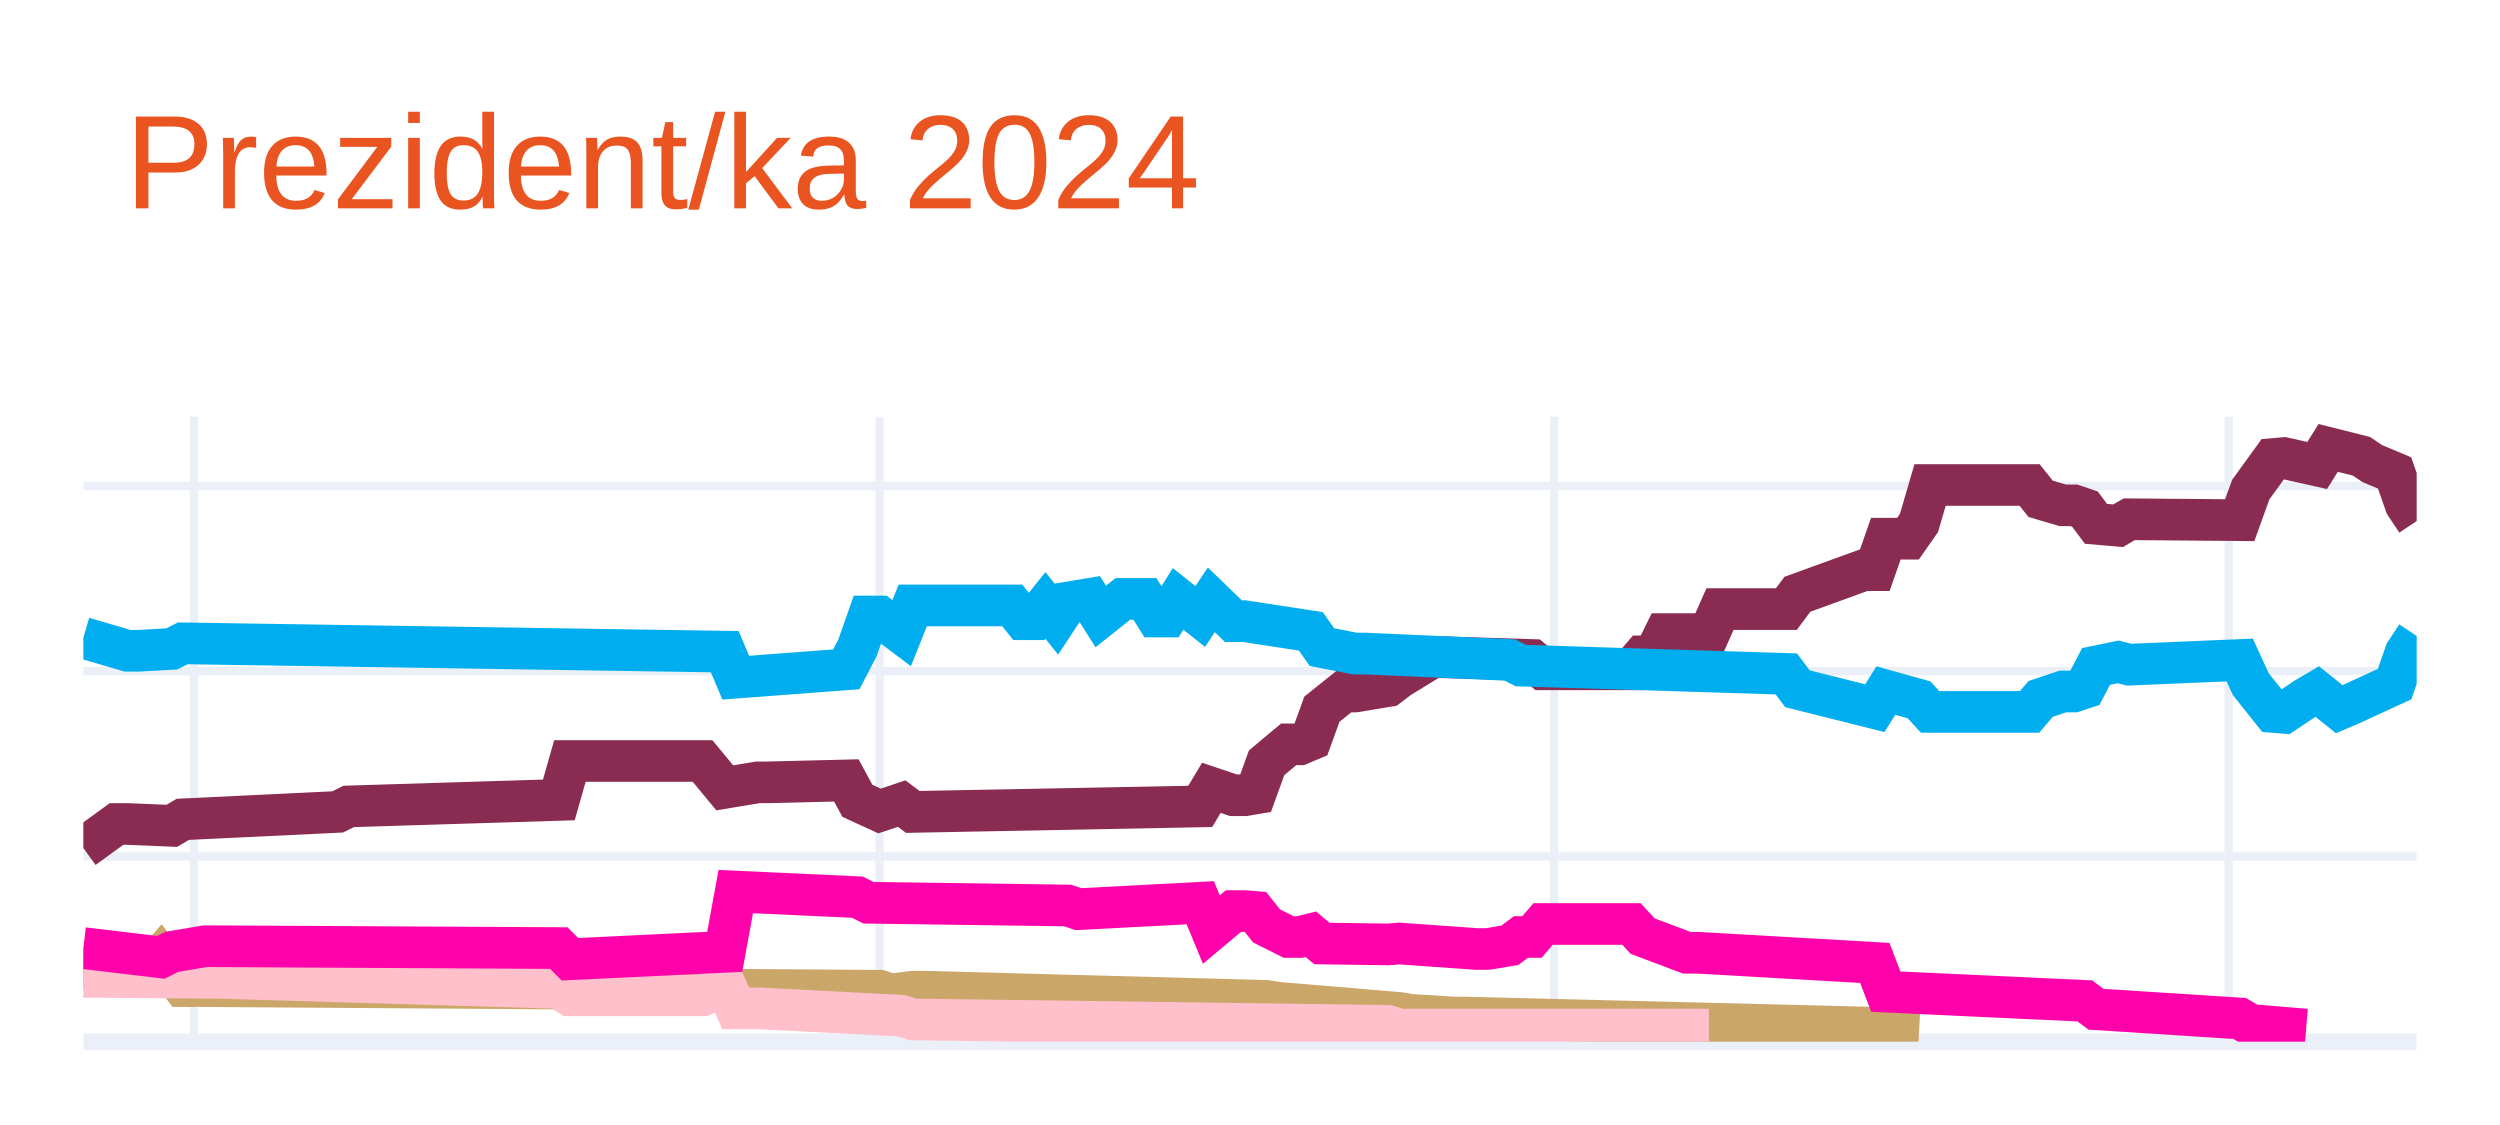
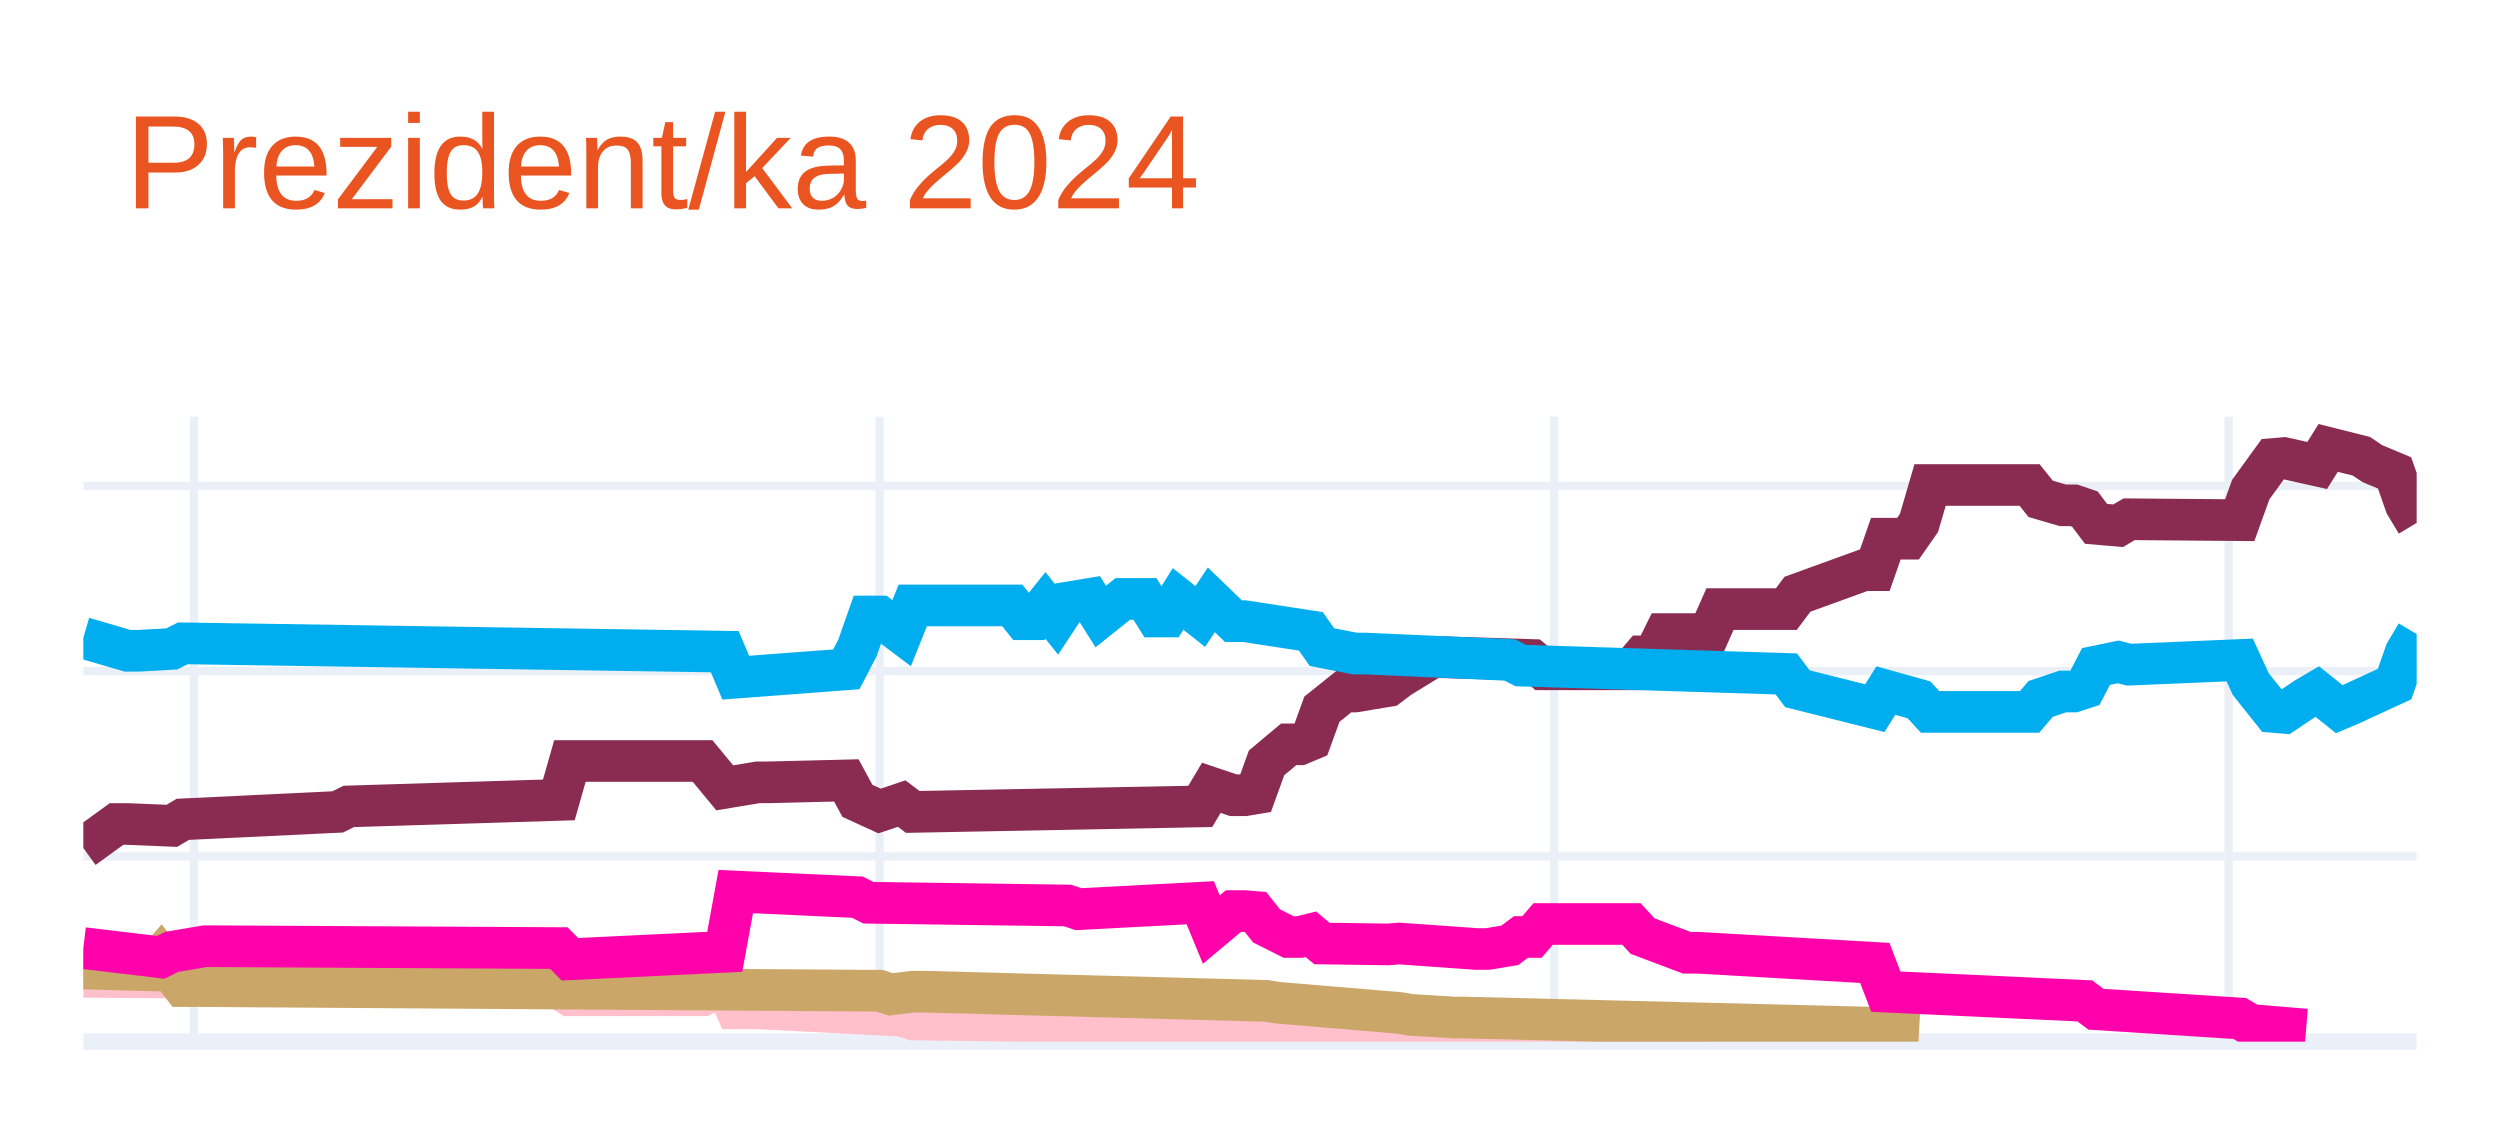
<svg xmlns="http://www.w3.org/2000/svg" class="main-svg" width="300" height="135" style="" viewBox="0 0 300 135">
  <rect x="0" y="0" width="300" height="135" style="fill: rgb(255, 255, 255); fill-opacity: 1;" />
-   <defs id="defs-a2ae0b">
+   <defs id="defs-e94aec">
    <g class="clips">
-       <clipPath id="clipa2ae0bxyplot" class="plotclip">
+       <clipPath id="clipe94aecxyplot" class="plotclip">
        <rect width="280" height="75" />
      </clipPath>
-       <clipPath class="axesclip" id="clipa2ae0bx">
+       <clipPath class="axesclip" id="clipe94aecx">
        <rect x="10" y="0" width="280" height="135" />
      </clipPath>
-       <clipPath class="axesclip" id="clipa2ae0by">
+       <clipPath class="axesclip" id="clipe94aecy">
        <rect x="0" y="50" width="300" height="75" />
      </clipPath>
-       <clipPath class="axesclip" id="clipa2ae0bxy">
+       <clipPath class="axesclip" id="clipe94aecxy">
        <rect x="10" y="50" width="280" height="75" />
      </clipPath>
    </g>
    <g class="gradients" />
    <g class="patterns" />
  </defs>
  <g class="bglayer" />
  <g class="layer-below">
    <g class="imagelayer" />
    <g class="shapelayer" />
  </g>
  <g class="cartesianlayer">
    <g class="subplot xy">
      <g class="layer-subplot">
        <g class="shapelayer" />
        <g class="imagelayer" />
      </g>
      <g class="minor-gridlayer">
        <g class="x" />
        <g class="y" />
      </g>
      <g class="gridlayer">
        <g class="x">
          <path class="xgrid crisp" transform="translate(23.27,0)" d="M0,50v75" style="stroke: rgb(235, 240, 248); stroke-opacity: 1; stroke-width: 1px;" />
          <path class="xgrid crisp" transform="translate(105.55,0)" d="M0,50v75" style="stroke: rgb(235, 240, 248); stroke-opacity: 1; stroke-width: 1px;" />
          <path class="xgrid crisp" transform="translate(186.49,0)" d="M0,50v75" style="stroke: rgb(235, 240, 248); stroke-opacity: 1; stroke-width: 1px;" />
          <path class="xgrid crisp" transform="translate(267.44,0)" d="M0,50v75" style="stroke: rgb(235, 240, 248); stroke-opacity: 1; stroke-width: 1px;" />
        </g>
        <g class="y">
          <path class="ygrid crisp" transform="translate(0,102.77)" d="M10,0h280" style="stroke: rgb(235, 240, 248); stroke-opacity: 1; stroke-width: 1px;" />
          <path class="ygrid crisp" transform="translate(0,80.54)" d="M10,0h280" style="stroke: rgb(235, 240, 248); stroke-opacity: 1; stroke-width: 1px;" />
          <path class="ygrid crisp" transform="translate(0,58.31)" d="M10,0h280" style="stroke: rgb(235, 240, 248); stroke-opacity: 1; stroke-width: 1px;" />
        </g>
      </g>
      <g class="zerolinelayer">
        <path class="yzl zl crisp" transform="translate(0,125)" d="M10,0h280" style="stroke: rgb(235, 240, 248); stroke-opacity: 1; stroke-width: 2px;" />
      </g>
      <path class="xlines-below" />
      <path class="ylines-below" />
      <g class="overlines-below" />
      <g class="xaxislayer-below" />
      <g class="yaxislayer-below" />
      <g class="overaxes-below" />
-       <g class="plot" transform="translate(10,50)" clip-path="url(#clipa2ae0bxyplot)">
+       <g class="plot" transform="translate(10,50)" clip-path="url(#clipe94aecxyplot)">
        <g class="scatterlayer mlayer">
-           <g class="trace scatter tracec361cc" style="stroke-miterlimit: 2; opacity: 1;">
+           <g class="trace scatter tracede8297" style="stroke-miterlimit: 2; opacity: 1;">
            <g class="fills" />
            <g class="errorbars" />
            <g class="lines">
-               <path class="js-line" d="M0,51.77L3.98,48.88L5.31,48.88L10.62,49.1L11.94,48.32L30.52,47.43L31.85,46.77L57.06,45.99L58.39,41.32L74.31,41.32L76.97,44.54L80.95,43.88L82.27,43.88L91.56,43.65L92.89,46.1L95.55,47.32L96.87,46.88L98.2,46.43L99.53,47.43L134.03,46.77L135.36,44.54L138.01,45.43L139.34,45.43L140.66,45.21L141.99,41.54L144.64,39.32L145.97,39.32L147.3,38.76L148.63,35.1L151.28,32.98L152.61,32.98L156.59,32.32L157.91,31.32L161.9,28.87L163.22,28.87L173.84,29.2L175.17,30.32L185.78,30.32L187.11,28.76L188.44,28.76L189.76,26.09L195.07,26.09L196.4,23.09L204.36,23.09L205.69,21.31L213.65,18.42L214.98,18.42L216.3,14.64L217.63,14.64L218.96,14.64L220.28,12.75L221.61,8.2L222.94,8.2L233.55,8.2L234.88,9.86L237.54,10.64L238.86,10.64L240.19,11.09L241.52,12.86L244.17,13.09L245.5,12.31L258.77,12.42L260.09,8.75L262.75,5.08L264.08,4.97L268.06,5.86L269.38,3.75L273.36,4.75L274.69,5.64L277.35,6.75L278.67,10.53L280,12.53" style="vector-effect: none; fill: none; stroke: rgb(138, 44, 81); stroke-opacity: 1; stroke-width: 5px; opacity: 1;" />
+               <path class="js-line" d="M0,51.77L3.98,48.88L5.31,48.88L10.62,49.1L11.94,48.32L30.52,47.43L31.85,46.77L57.06,45.99L58.39,41.32L74.31,41.32L76.97,44.54L80.95,43.88L82.27,43.88L91.56,43.65L92.89,46.1L95.55,47.32L96.87,46.88L98.2,46.43L99.53,47.43L134.03,46.77L135.36,44.54L138.01,45.43L139.34,45.43L140.66,45.21L141.99,41.54L144.64,39.32L145.97,39.32L147.3,38.76L148.63,35.1L151.28,32.98L152.61,32.98L156.59,32.32L157.91,31.32L161.9,28.87L163.22,28.87L173.84,29.2L175.17,30.32L185.78,30.32L187.11,28.76L188.44,28.76L189.76,26.09L195.07,26.09L196.4,23.09L204.36,23.09L205.69,21.31L213.65,18.42L214.98,18.42L216.3,14.64L217.63,14.64L218.96,14.64L220.28,12.75L221.61,8.2L222.94,8.2L233.55,8.2L234.88,9.86L237.54,10.64L238.86,10.64L240.19,11.09L241.52,12.86L244.17,13.09L245.5,12.31L258.77,12.42L260.09,8.75L262.75,5.08L264.08,4.97L268.06,5.86L269.38,3.75L273.36,4.75L274.69,5.64L277.35,6.75L278.67,10.53L280,12.75" style="vector-effect: none; fill: none; stroke: rgb(138, 44, 81); stroke-opacity: 1; stroke-width: 5px; opacity: 1;" />
            </g>
            <g class="points" />
            <g class="text" />
          </g>
-           <g class="trace scatter trace4e4ba3" style="stroke-miterlimit: 2; opacity: 1;">
+           <g class="trace scatter trace5b4f59" style="stroke-miterlimit: 2; opacity: 1;">
            <g class="fills" />
            <g class="errorbars" />
            <g class="lines">
-               <path class="js-line" d="M0,26.54L5.31,28.09L6.64,28.09L10.62,27.87L11.94,27.2L76.97,28.2L78.29,31.32L91.56,30.32L92.89,27.76L94.22,23.98L95.55,23.98L98.2,25.98L99.53,22.65L111.47,22.65L112.8,24.31L114.12,24.31L115.45,22.65L116.78,24.31L118.1,22.31L120.76,21.87L122.09,23.98L124.74,21.87L126.07,21.87L127.39,21.87L128.72,23.98L130.05,23.98L131.37,21.87L134.03,23.98L135.36,21.98L138.01,24.54L139.34,24.54L147.3,25.76L148.63,27.65L152.61,28.43L153.93,28.43L171.18,29.2L172.51,29.87L204.36,30.87L205.69,32.65L214.98,34.98L216.3,32.87L220.28,33.98L221.61,35.43L233.55,35.43L234.88,33.87L237.54,32.98L238.86,32.98L240.19,32.54L241.52,29.98L244.17,29.43L245.5,29.76L258.77,29.2L260.09,32.09L262.75,35.43L264.08,35.54L266.73,33.76L268.06,32.98L270.71,35.1L272.04,34.54L277.35,32.09L278.67,28.32L280,26.31" style="vector-effect: none; fill: none; stroke: rgb(0, 174, 239); stroke-opacity: 1; stroke-width: 5px; opacity: 1;" />
+               <path class="js-line" d="M0,26.54L5.31,28.09L6.64,28.09L10.62,27.87L11.94,27.2L76.97,28.2L78.29,31.32L91.56,30.32L92.89,27.76L94.22,23.98L95.55,23.98L98.2,25.98L99.53,22.65L111.47,22.65L112.8,24.31L114.12,24.31L115.45,22.65L116.78,24.31L118.1,22.31L120.76,21.87L122.09,23.98L124.74,21.87L126.07,21.87L127.39,21.87L128.72,23.98L130.05,23.98L131.37,21.87L134.03,23.98L135.36,21.98L138.01,24.54L139.34,24.54L147.3,25.76L148.63,27.65L152.61,28.43L153.93,28.43L171.18,29.2L172.51,29.87L204.36,30.87L205.69,32.65L214.98,34.98L216.3,32.87L220.28,33.98L221.61,35.43L233.55,35.43L234.88,33.87L237.54,32.98L238.86,32.98L240.19,32.54L241.52,29.98L244.17,29.43L245.5,29.76L258.77,29.2L260.09,32.09L262.75,35.43L264.08,35.54L266.73,33.76L268.06,32.98L270.71,35.1L272.04,34.54L277.35,32.09L278.67,28.32L280,26.09" style="vector-effect: none; fill: none; stroke: rgb(0, 174, 239); stroke-opacity: 1; stroke-width: 5px; opacity: 1;" />
            </g>
            <g class="points" />
            <g class="text" />
          </g>
-           <g class="trace scatter tracefe6e99" style="stroke-miterlimit: 2; opacity: 1;">
+           <g class="trace scatter trace9ba115" style="stroke-miterlimit: 2; opacity: 1;">
+             <g class="fills" />
+             <g class="errorbars" />
+             <g class="lines">
+               <path class="js-line" d="M0,67.22L14.6,67.33L15.92,67.33L57.06,68.55L58.39,69.44L74.31,69.44L76.97,68.11L78.29,71L80.95,71L98.2,71.89L99.53,72.33L156.59,73.11L157.91,73.55L195.07,73.55" style="vector-effect: none; fill: none; stroke: rgb(255, 192, 203); stroke-opacity: 1; stroke-width: 5px; opacity: 1;" />
+             </g>
+             <g class="points" />
+             <g class="text" />
+           </g>
+           <g class="trace scatter tracef1c65c" style="stroke-miterlimit: 2; opacity: 1;">
            <g class="fills" />
            <g class="errorbars" />
            <g class="lines">
              <path class="js-line" d="M0,66.22L7.96,66.44L9.29,64.88L11.94,68.33L13.27,68.33L95.55,68.89L96.87,69.33L99.53,69L100.85,69L141.99,70.11L143.32,70.33L157.91,71.55L159.24,71.78L164.55,72.11L165.88,72.11L214.98,73.33L216.3,73.67L220.28,73.89" style="vector-effect: none; fill: none; stroke: rgb(202, 166, 105); stroke-opacity: 1; stroke-width: 5px; opacity: 1;" />
            </g>
            <g class="points" />
            <g class="text" />
          </g>
-           <g class="trace scatter trace7929d0" style="stroke-miterlimit: 2; opacity: 1;">
-             <g class="fills" />
-             <g class="errorbars" />
-             <g class="lines">
-               <path class="js-line" d="M0,67.22L14.6,67.33L15.92,67.33L57.06,68.55L58.39,69.44L74.31,69.44L76.97,68.11L78.29,71L80.95,71L98.2,71.89L99.53,72.33L156.59,73.11L157.91,73.55L195.07,73.55" style="vector-effect: none; fill: none; stroke: rgb(255, 192, 203); stroke-opacity: 1; stroke-width: 5px; opacity: 1;" />
-             </g>
-             <g class="points" />
-             <g class="text" />
-           </g>
-           <g class="trace scatter tracebb1bcc" style="stroke-miterlimit: 2; opacity: 1;">
+           <g class="trace scatter trace5c7f90" style="stroke-miterlimit: 2; opacity: 1;">
            <g class="fills" />
            <g class="errorbars" />
            <g class="lines">
              <path class="js-line" d="M0,63.77L9.29,64.88L10.62,64.22L14.6,63.55L15.92,63.55L57.06,63.77L58.39,65.11L76.97,64.22L78.29,56.99L92.89,57.66L94.22,58.33L118.1,58.66L119.43,59.1L134.03,58.33L135.36,61.55L138.01,59.33L139.34,59.33L140.66,59.44L141.99,61.11L144.64,62.44L145.97,62.44L147.3,62.11L148.63,63.22L156.59,63.33L157.91,63.22L167.2,63.88L168.53,63.88L171.18,63.44L172.51,62.44L173.84,62.44L175.17,60.88L185.78,60.88L187.11,62.33L192.42,64.33L193.74,64.33L214.98,65.55L216.3,69L240.19,70.11L241.52,71.11L258.77,72.22L260.09,73L266.73,73.55" style="vector-effect: none; fill: none; stroke: rgb(255, 1, 170); stroke-opacity: 1; stroke-width: 5px; opacity: 1;" />
            </g>
            <g class="points" />
            <g class="text" />
          </g>
        </g>
      </g>
      <g class="overplot" />
      <path class="xlines-above crisp" d="M0,0" style="fill: none;" />
      <path class="ylines-above crisp" d="M0,0" style="fill: none;" />
      <g class="overlines-above" />
      <g class="xaxislayer-above" />
      <g class="yaxislayer-above" />
      <g class="overaxes-above" />
    </g>
  </g>
  <g class="polarlayer" />
  <g class="smithlayer" />
  <g class="ternarylayer" />
  <g class="geolayer" />
  <g class="funnelarealayer" />
  <g class="pielayer" />
  <g class="iciclelayer" />
  <g class="treemaplayer" />
  <g class="sunburstlayer" />
  <g class="glimages" />
-   <defs id="topdefs-a2ae0b">
+   <defs id="topdefs-e94aec">
    <g class="clips" />
  </defs>
  <g class="layer-above">
    <g class="imagelayer" />
    <g class="shapelayer" />
  </g>
  <g class="infolayer">
    <g class="g-gtitle">
      <text class="gtitle" x="15" y="25" text-anchor="start" dy="0em" style="font-family: Ubuntu, verdana, arial, sans-serif; font-size: 16px; fill: rgb(233, 84, 32); opacity: 1; font-weight: normal; white-space: pre;">Prezident/ka 2024</text>
    </g>
    <g class="g-xtitle" />
    <g class="g-ytitle" />
  </g>
</svg>
